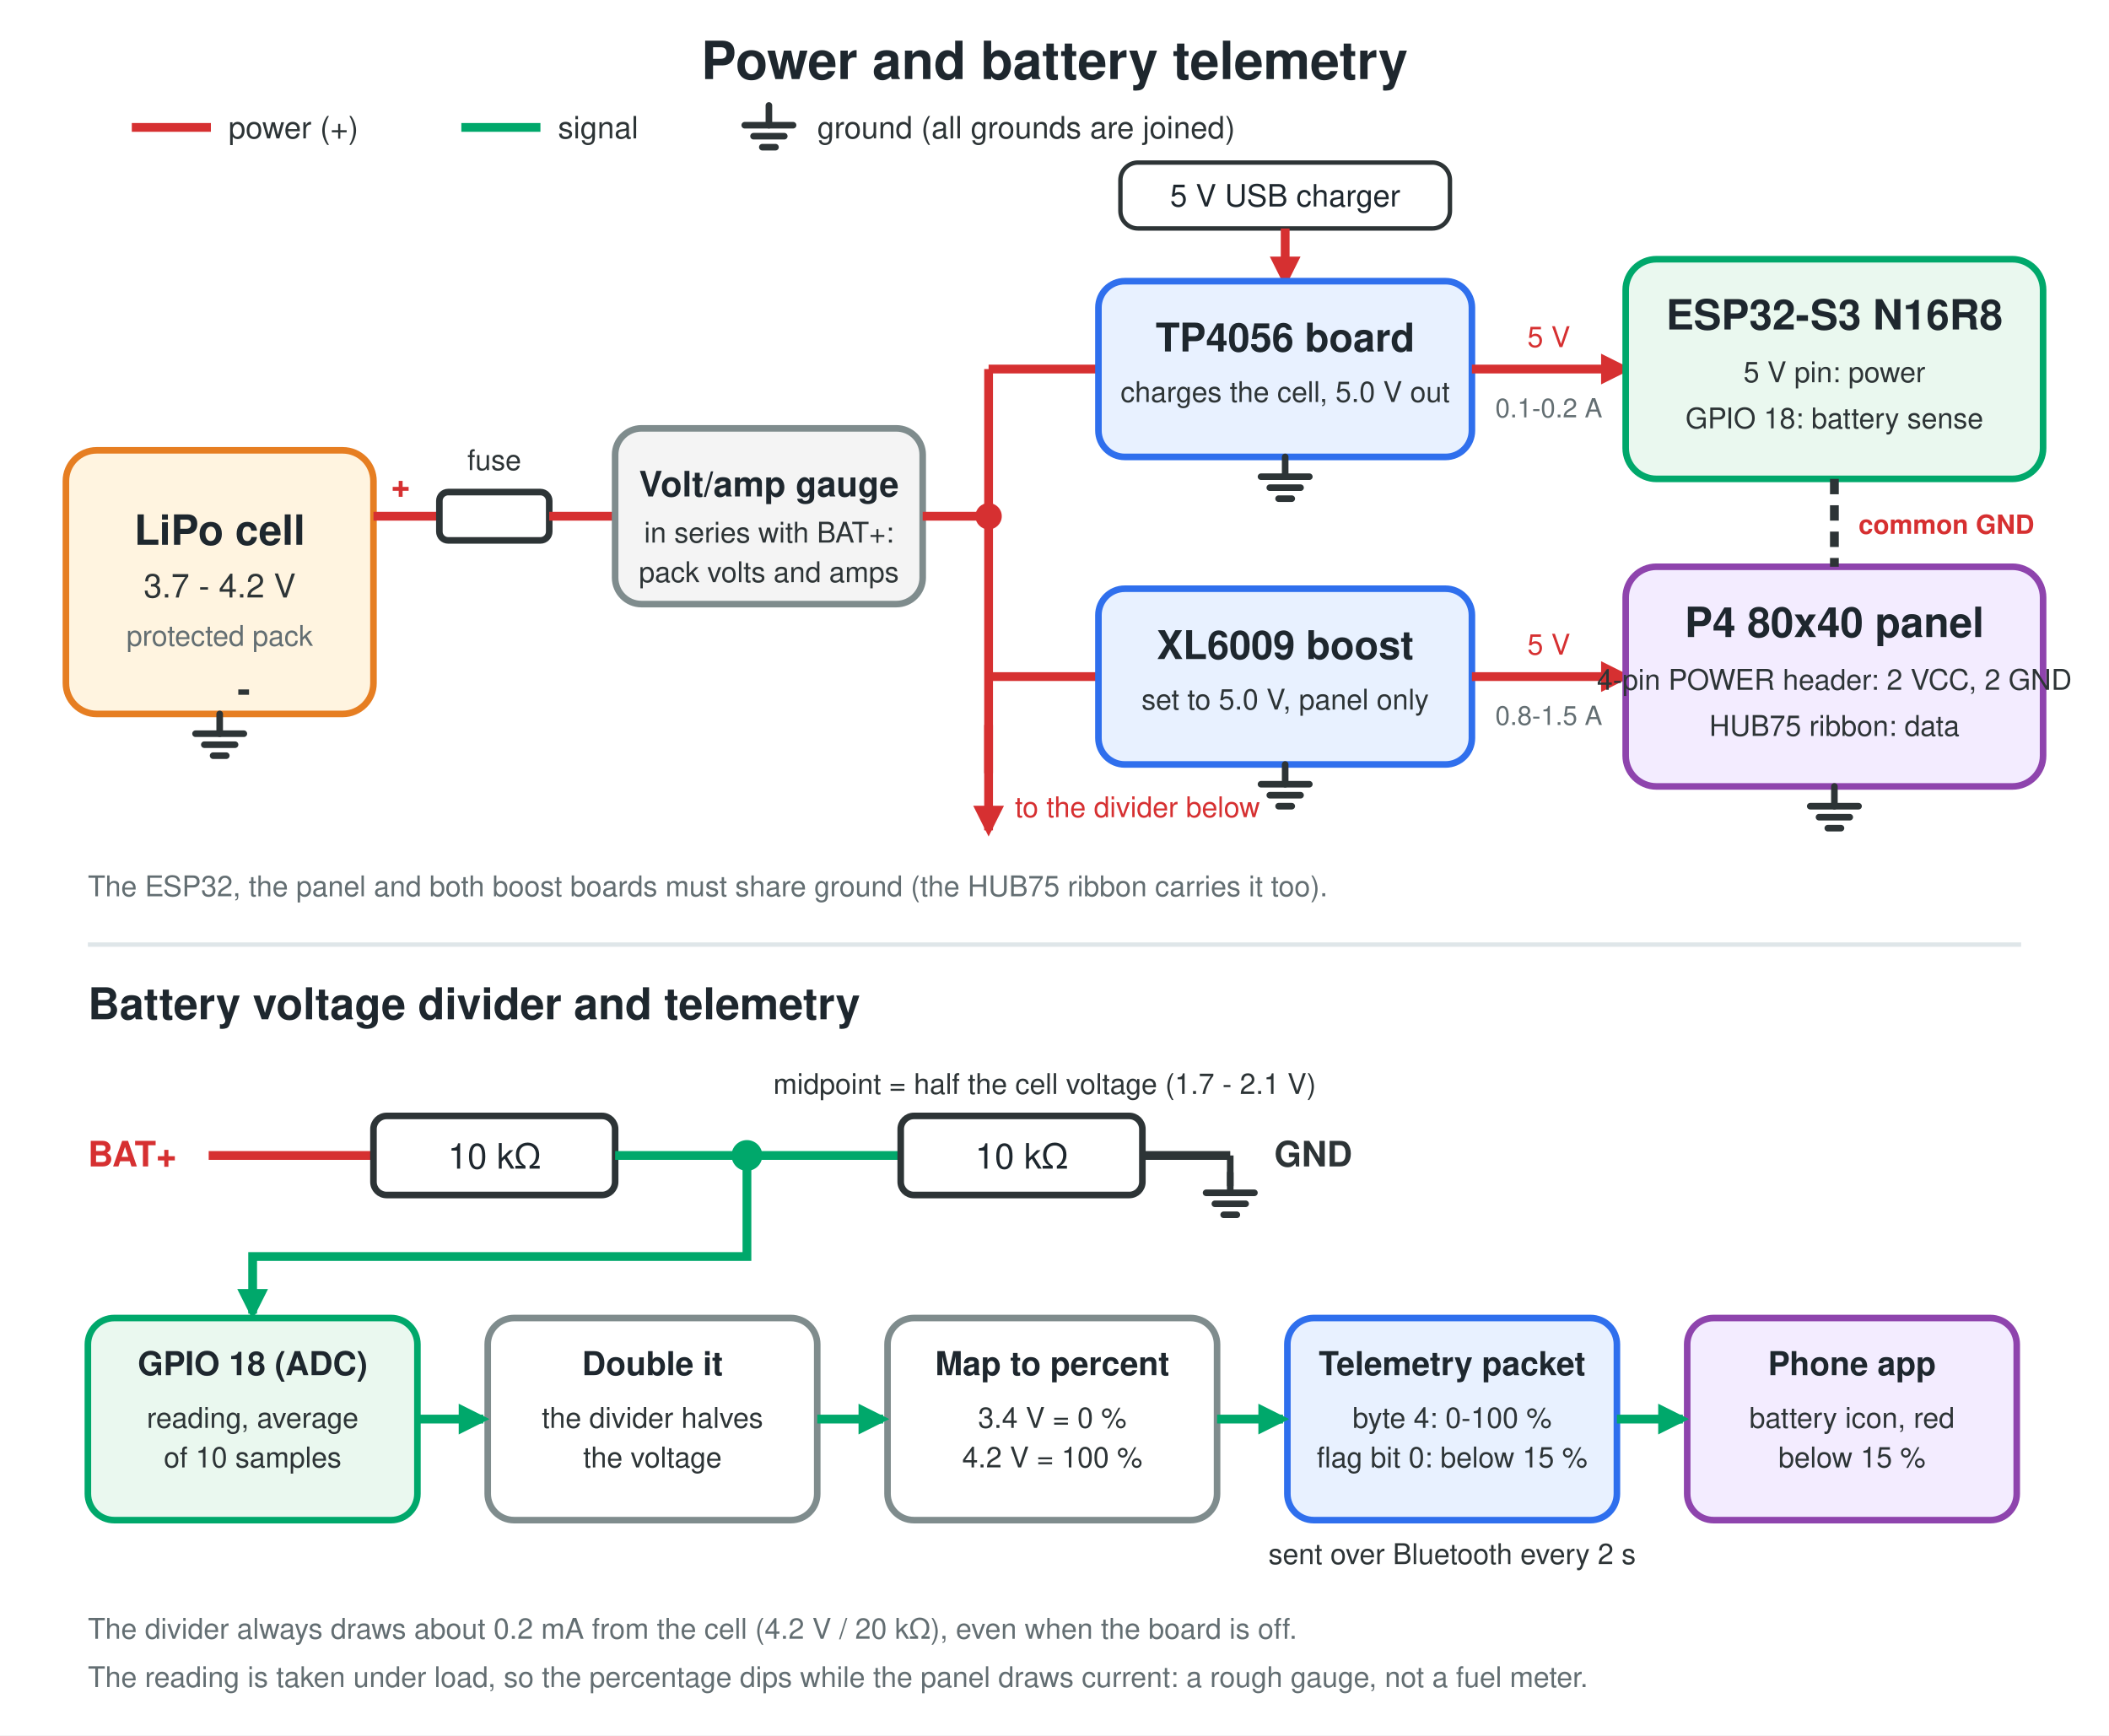
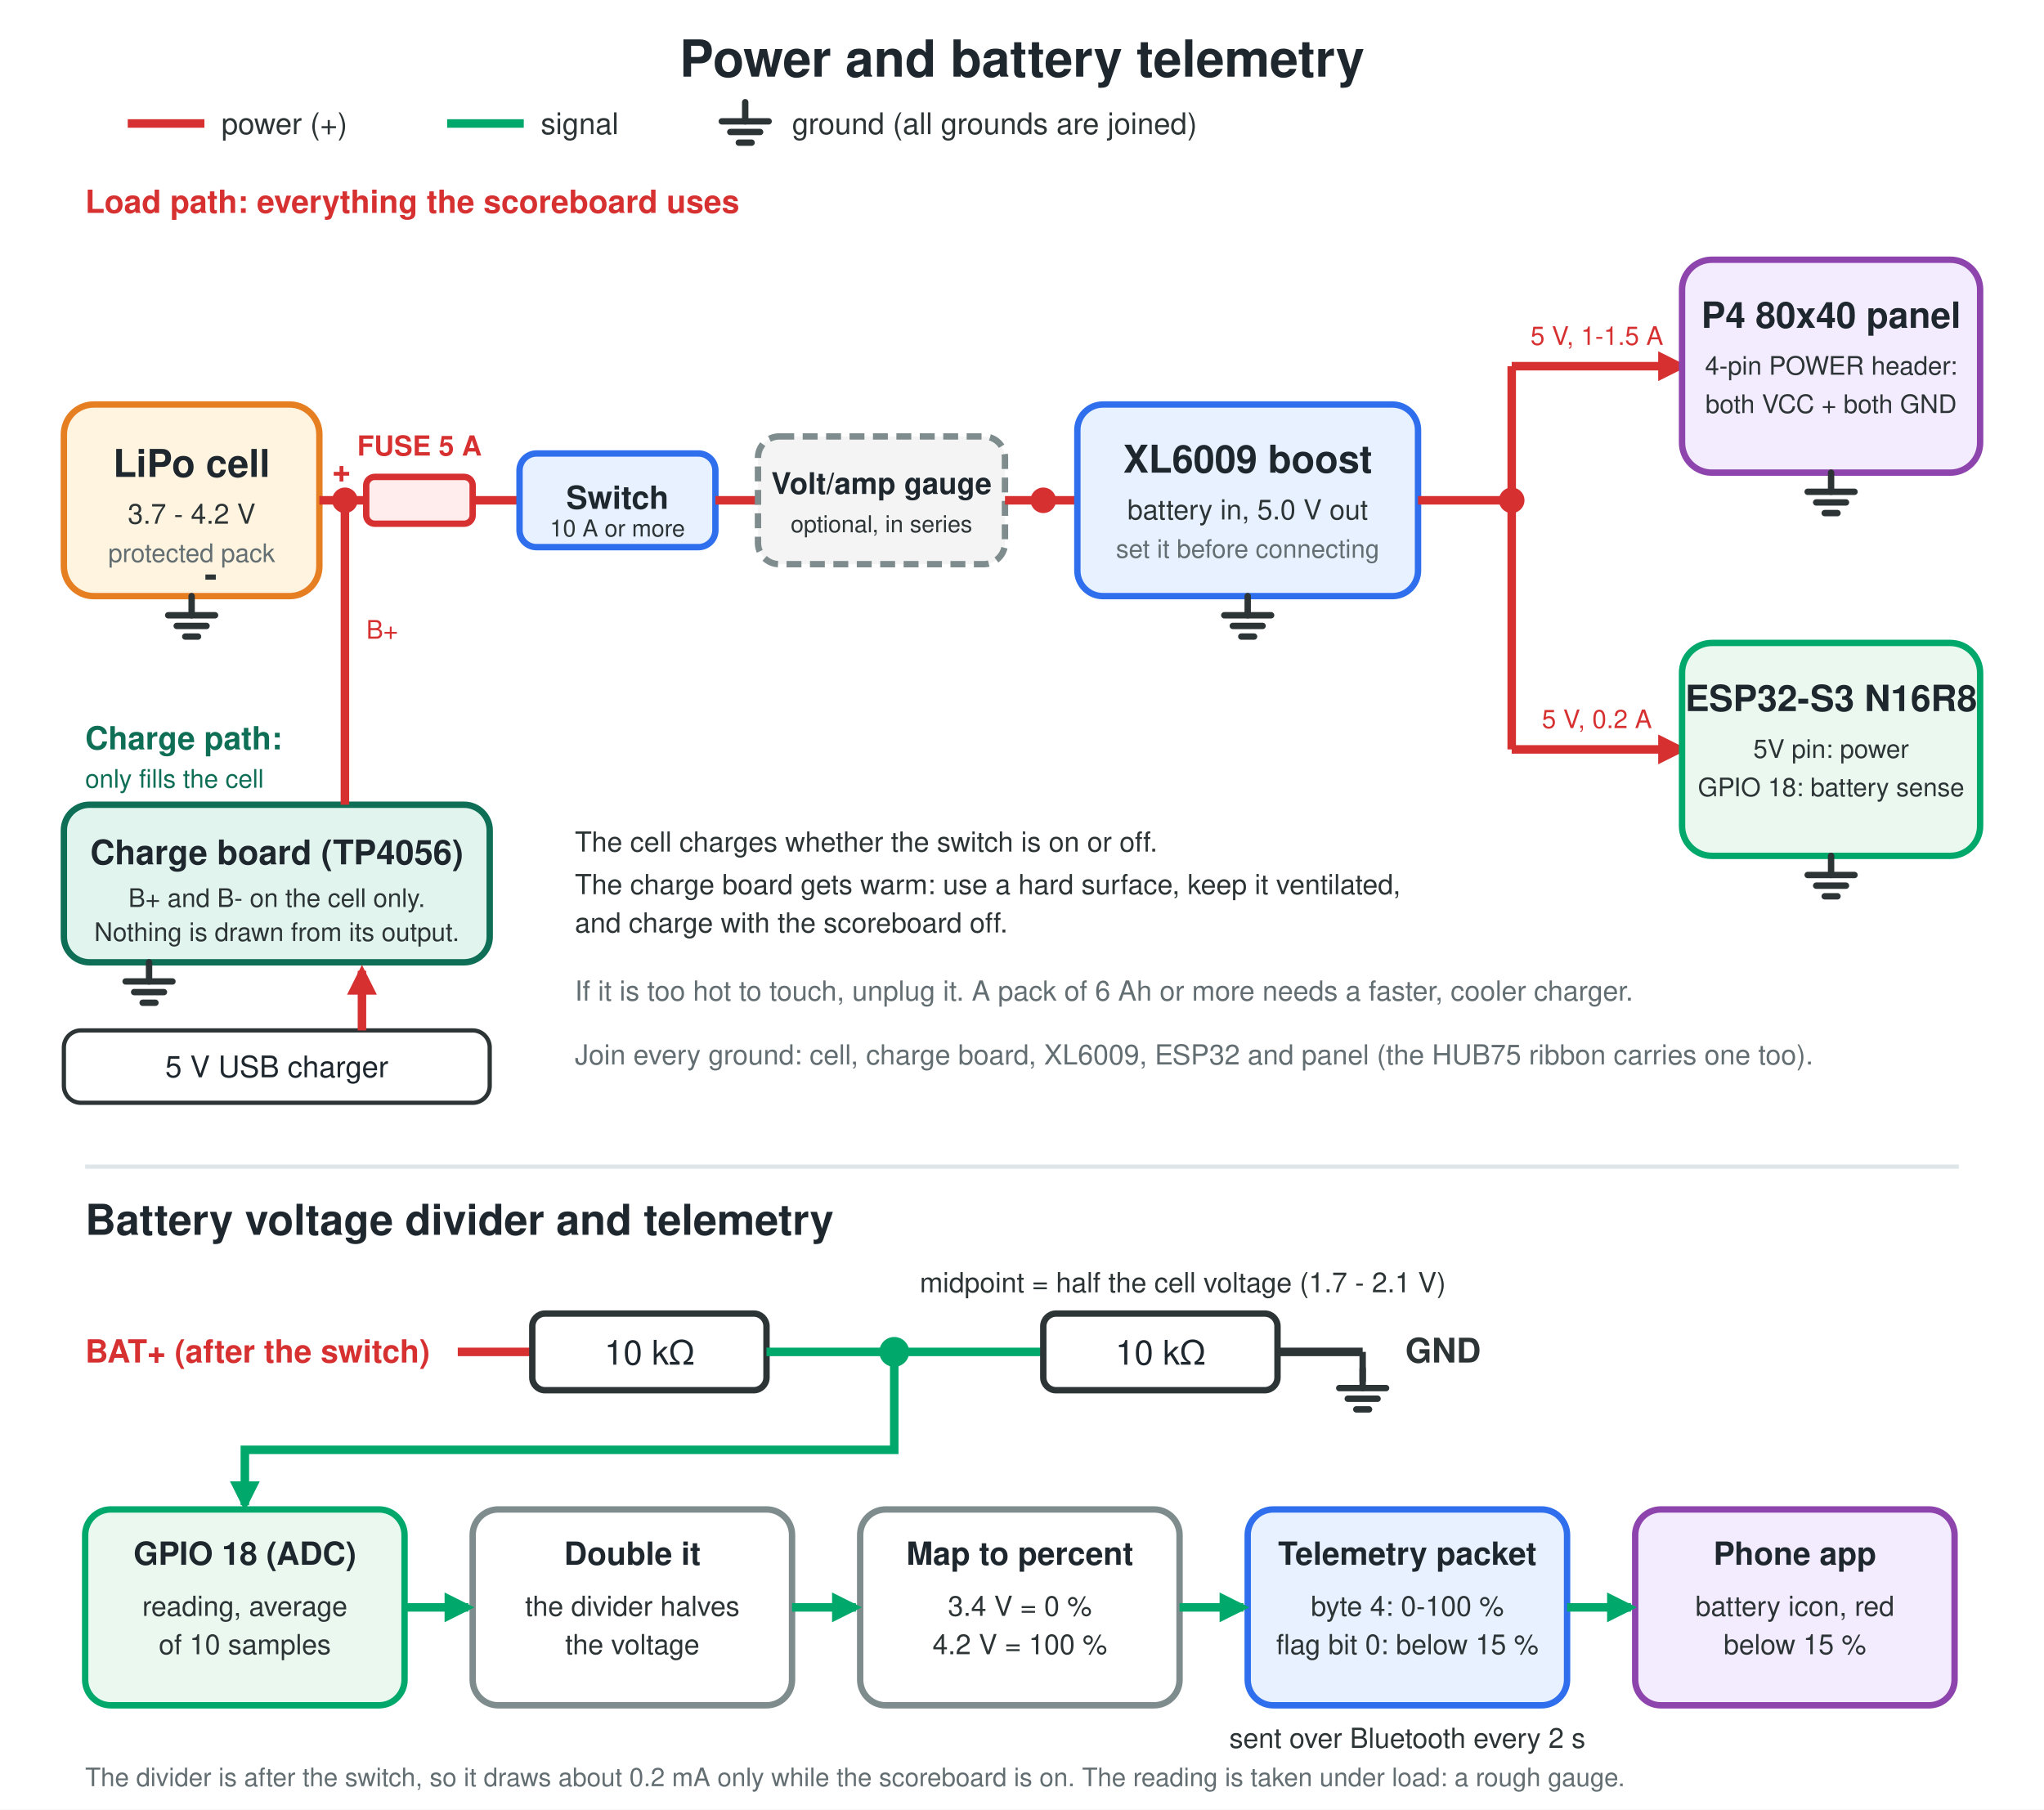
- <svg xmlns="http://www.w3.org/2000/svg" viewBox="0 0 960 790" font-family="-apple-system, Helvetica, Arial, sans-serif">
+ <svg xmlns="http://www.w3.org/2000/svg" viewBox="0 0 960 850" font-family="-apple-system, Helvetica, Arial, sans-serif">
  <defs>
    <marker id="arrRed" viewBox="0 0 10 10" refX="8" refY="5" markerWidth="14" markerHeight="14" markerUnits="userSpaceOnUse" orient="auto">
      <path d="M0 0L10 5L0 10z" fill="#d63031" />
    </marker>
    <marker id="arrGreen" viewBox="0 0 10 10" refX="8" refY="5" markerWidth="14" markerHeight="14" markerUnits="userSpaceOnUse" orient="auto">
      <path d="M0 0L10 5L0 10z" fill="#00a86b" />
    </marker>
    <g id="gnd" stroke="#2d3436" stroke-width="3" stroke-linecap="round">
      <line x1="0" y1="0" x2="0" y2="9" />
      <line x1="-11" y1="9" x2="11" y2="9" />
      <line x1="-7" y1="14" x2="7" y2="14" />
      <line x1="-3" y1="19" x2="3" y2="19" />
    </g>
  </defs>
-   <rect width="960" height="790" fill="#ffffff" />
+   <rect width="960" height="850" fill="#ffffff" />
  <text x="480" y="36" text-anchor="middle" font-size="24" font-weight="700" fill="#1e272e">Power and battery telemetry</text>
  <g font-size="14" fill="#2d3436">
    <line x1="60" y1="58" x2="96" y2="58" stroke="#d63031" stroke-width="4" />
    <text x="104" y="63">power (+)</text>
    <line x1="210" y1="58" x2="246" y2="58" stroke="#00a86b" stroke-width="4" />
    <text x="254" y="63">signal</text>
    <use href="#gnd" x="350" y="48" />
    <text x="372" y="63">ground (all grounds are joined)</text>
  </g>
-   <rect x="30" y="205" width="140" height="120" rx="14" fill="#fff4e0" stroke="#e67e22" stroke-width="3" />
-   <text x="100" y="248" text-anchor="middle" font-size="19" font-weight="700" fill="#1e272e">LiPo cell</text>
-   <text x="100" y="272" text-anchor="middle" font-size="15" fill="#2d3436">3.7 - 4.2 V</text>
-   <text x="100" y="294" text-anchor="middle" font-size="13" fill="#636e72">protected pack</text>
-   <text x="178" y="226" font-size="15" font-weight="700" fill="#d63031">+</text>
-   <text x="108" y="320" font-size="18" font-weight="700" fill="#2d3436">-</text>
-   <use href="#gnd" x="100" y="325" />
-   <line x1="170" y1="235" x2="200" y2="235" stroke="#d63031" stroke-width="4" />
-   <rect x="200" y="224" width="50" height="22" rx="4" fill="#fff" stroke="#2d3436" stroke-width="3" />
-   <text x="225" y="214" text-anchor="middle" font-size="13" fill="#2d3436">fuse</text>
-   <line x1="250" y1="235" x2="280" y2="235" stroke="#d63031" stroke-width="4" />
-   <rect x="280" y="195" width="140" height="80" rx="12" fill="#f4f4f4" stroke="#7f8c8d" stroke-width="3" />
-   <text x="350" y="226" text-anchor="middle" font-size="16" font-weight="700" fill="#1e272e">Volt/amp gauge</text>
-   <text x="350" y="247" text-anchor="middle" font-size="13" fill="#2d3436">in series with BAT+:</text>
-   <text x="350" y="265" text-anchor="middle" font-size="13" fill="#2d3436">pack volts and amps</text>
-   <line x1="420" y1="235" x2="450" y2="235" stroke="#d63031" stroke-width="4" />
-   <line x1="450" y1="168" x2="450" y2="352" stroke="#d63031" stroke-width="4" />
-   <circle cx="450" cy="235" r="6" fill="#d63031" />
-   <line x1="450" y1="168" x2="500" y2="168" stroke="#d63031" stroke-width="4" />
-   <line x1="450" y1="308" x2="500" y2="308" stroke="#d63031" stroke-width="4" />
-   <line x1="450" y1="330" x2="450" y2="378" stroke="#d63031" stroke-width="4" marker-end="url(#arrRed)" />
-   <text x="462" y="372" font-size="13" fill="#d63031">to the divider below</text>
-   <rect x="510" y="74" width="150" height="30" rx="8" fill="#fff" stroke="#2d3436" stroke-width="2" />
-   <text x="585" y="94" text-anchor="middle" font-size="14" fill="#1e272e">5 V USB charger</text>
-   <line x1="585" y1="104" x2="585" y2="128" stroke="#d63031" stroke-width="4" marker-end="url(#arrRed)" />
-   <rect x="500" y="128" width="170" height="80" rx="12" fill="#e8f1ff" stroke="#2f6fed" stroke-width="3" />
-   <text x="585" y="160" text-anchor="middle" font-size="18" font-weight="700" fill="#1e272e">TP4056 board</text>
-   <text x="585" y="183" text-anchor="middle" font-size="13" fill="#2d3436">charges the cell, 5.0 V out</text>
-   <use href="#gnd" x="585" y="208" />
-   <line x1="670" y1="168" x2="740" y2="168" stroke="#d63031" stroke-width="4" marker-end="url(#arrRed)" />
-   <text x="705" y="158" text-anchor="middle" font-size="13" fill="#d63031">5 V</text>
-   <text x="705" y="190" text-anchor="middle" font-size="12" fill="#636e72">0.1-0.2 A</text>
-   <rect x="740" y="118" width="190" height="100" rx="14" fill="#eaf8ef" stroke="#00a86b" stroke-width="3" />
-   <text x="835" y="150" text-anchor="middle" font-size="19" font-weight="700" fill="#1e272e">ESP32-S3 N16R8</text>
-   <text x="835" y="174" text-anchor="middle" font-size="13" fill="#2d3436">5 V pin: power</text>
-   <text x="835" y="195" text-anchor="middle" font-size="13" fill="#2d3436">GPIO 18: battery sense</text>
-   <rect x="500" y="268" width="170" height="80" rx="12" fill="#e8f1ff" stroke="#2f6fed" stroke-width="3" />
-   <text x="585" y="300" text-anchor="middle" font-size="18" font-weight="700" fill="#1e272e">XL6009 boost</text>
-   <text x="585" y="323" text-anchor="middle" font-size="13" fill="#2d3436">set to 5.0 V, panel only</text>
-   <use href="#gnd" x="585" y="348" />
-   <line x1="670" y1="308" x2="740" y2="308" stroke="#d63031" stroke-width="4" marker-end="url(#arrRed)" />
-   <text x="705" y="298" text-anchor="middle" font-size="13" fill="#d63031">5 V</text>
-   <text x="705" y="330" text-anchor="middle" font-size="12" fill="#636e72">0.8-1.5 A</text>
-   <rect x="740" y="258" width="190" height="100" rx="14" fill="#f3ecff" stroke="#8e44ad" stroke-width="3" />
-   <text x="835" y="290" text-anchor="middle" font-size="19" font-weight="700" fill="#1e272e">P4 80x40 panel</text>
-   <text x="835" y="314" text-anchor="middle" font-size="13" fill="#2d3436">4-pin POWER header: 2 VCC, 2 GND</text>
-   <text x="835" y="335" text-anchor="middle" font-size="13" fill="#2d3436">HUB75 ribbon: data</text>
-   <line x1="835" y1="218" x2="835" y2="258" stroke="#2d3436" stroke-width="4" stroke-dasharray="7 5" />
-   <text x="846" y="243" font-size="12" font-weight="700" fill="#d63031">common GND</text>
-   <use href="#gnd" x="835" y="358" />
-   <text x="40" y="408" font-size="13" fill="#636e72">The ESP32, the panel and both boost boards must share ground (the HUB75 ribbon carries it too).</text>
-   <line x1="40" y1="430" x2="920" y2="430" stroke="#dfe6e9" stroke-width="2" />
-   <text x="40" y="464" font-size="20" font-weight="700" fill="#1e272e">Battery voltage divider and telemetry</text>
-   <text x="40" y="531" font-size="16" font-weight="700" fill="#d63031">BAT+</text>
-   <line x1="95" y1="526" x2="170" y2="526" stroke="#d63031" stroke-width="4" />
-   <rect x="170" y="508" width="110" height="36" rx="6" fill="#fff" stroke="#2d3436" stroke-width="3" />
-   <text x="225" y="532" text-anchor="middle" font-size="16" fill="#1e272e">10 kΩ</text>
-   <line x1="280" y1="526" x2="410" y2="526" stroke="#00a86b" stroke-width="4" />
-   <circle cx="340" cy="526" r="7" fill="#00a86b" />
-   <rect x="410" y="508" width="110" height="36" rx="6" fill="#fff" stroke="#2d3436" stroke-width="3" />
-   <text x="465" y="532" text-anchor="middle" font-size="16" fill="#1e272e">10 kΩ</text>
-   <line x1="520" y1="526" x2="560" y2="526" stroke="#2d3436" stroke-width="4" />
-   <line x1="560" y1="526" x2="560" y2="540" stroke="#2d3436" stroke-width="3" />
-   <use href="#gnd" x="560" y="534" />
-   <text x="580" y="531" font-size="16" font-weight="700" fill="#2d3436">GND</text>
-   <text x="352" y="498" font-size="13" fill="#2d3436">midpoint = half the cell voltage (1.7 - 2.1 V)</text>
-   <polyline points="340,526 340,572 115,572 115,598" fill="none" stroke="#00a86b" stroke-width="4" marker-end="url(#arrGreen)" />
+   <text x="40" y="100" font-size="15" font-weight="700" fill="#d63031">Load path: everything the scoreboard uses</text>
+   <rect x="30" y="190" width="120" height="90" rx="14" fill="#fff4e0" stroke="#e67e22" stroke-width="3" />
+   <text x="90" y="224" text-anchor="middle" font-size="18" font-weight="700" fill="#1e272e">LiPo cell</text>
+   <text x="90" y="246" text-anchor="middle" font-size="13" fill="#2d3436">3.7 - 4.2 V</text>
+   <text x="90" y="264" text-anchor="middle" font-size="12" fill="#636e72">protected pack</text>
+   <text x="156" y="226" font-size="15" font-weight="700" fill="#d63031">+</text>
+   <text x="96" y="276" font-size="18" font-weight="700" fill="#2d3436">-</text>
+   <use href="#gnd" x="90" y="280" />
+   <line x1="150" y1="235" x2="172" y2="235" stroke="#d63031" stroke-width="4" />
+   <circle cx="162" cy="235" r="6" fill="#d63031" />
+   <rect x="172" y="224" width="50" height="22" rx="4" fill="#ffecec" stroke="#d63031" stroke-width="3" />
+   <text x="197" y="214" text-anchor="middle" font-size="13" font-weight="700" fill="#d63031">FUSE 5 A</text>
+   <line x1="222" y1="235" x2="244" y2="235" stroke="#d63031" stroke-width="4" />
+   <rect x="244" y="213" width="92" height="44" rx="8" fill="#e8f1ff" stroke="#2f6fed" stroke-width="3" />
+   <text x="290" y="239" text-anchor="middle" font-size="15" font-weight="700" fill="#1e272e">Switch</text>
+   <text x="290" y="252" text-anchor="middle" font-size="11" fill="#2d3436">10 A or more</text>
+   <line x1="336" y1="235" x2="356" y2="235" stroke="#d63031" stroke-width="4" />
+   <rect x="356" y="205" width="116" height="60" rx="10" fill="#f4f4f4" stroke="#7f8c8d" stroke-width="3" stroke-dasharray="7 4" />
+   <text x="414" y="232" text-anchor="middle" font-size="14" font-weight="700" fill="#1e272e">Volt/amp gauge</text>
+   <text x="414" y="250" text-anchor="middle" font-size="11" fill="#2d3436">optional, in series</text>
+   <line x1="472" y1="235" x2="506" y2="235" stroke="#d63031" stroke-width="4" />
+   <circle cx="490" cy="235" r="6" fill="#d63031" />
+   <rect x="506" y="190" width="160" height="90" rx="12" fill="#e8f1ff" stroke="#2f6fed" stroke-width="3" />
+   <text x="586" y="222" text-anchor="middle" font-size="18" font-weight="700" fill="#1e272e">XL6009 boost</text>
+   <text x="586" y="244" text-anchor="middle" font-size="13" fill="#2d3436">battery in, 5.0 V out</text>
+   <text x="586" y="262" text-anchor="middle" font-size="12" fill="#636e72">set it before connecting</text>
+   <use href="#gnd" x="586" y="280" />
+   <line x1="666" y1="235" x2="710" y2="235" stroke="#d63031" stroke-width="4" />
+   <line x1="710" y1="172" x2="710" y2="352" stroke="#d63031" stroke-width="4" />
+   <circle cx="710" cy="235" r="6" fill="#d63031" />
+   <line x1="710" y1="172" x2="790" y2="172" stroke="#d63031" stroke-width="4" marker-end="url(#arrRed)" />
+   <line x1="710" y1="352" x2="790" y2="352" stroke="#d63031" stroke-width="4" marker-end="url(#arrRed)" />
+   <text x="750" y="162" text-anchor="middle" font-size="12" fill="#d63031">5 V, 1-1.5 A</text>
+   <text x="750" y="342" text-anchor="middle" font-size="12" fill="#d63031">5 V, 0.2 A</text>
+   <rect x="790" y="122" width="140" height="100" rx="14" fill="#f3ecff" stroke="#8e44ad" stroke-width="3" />
+   <text x="860" y="154" text-anchor="middle" font-size="17" font-weight="700" fill="#1e272e">P4 80x40 panel</text>
+   <text x="860" y="176" text-anchor="middle" font-size="12" fill="#2d3436">4-pin POWER header:</text>
+   <text x="860" y="194" text-anchor="middle" font-size="12" fill="#2d3436">both VCC + both GND</text>
+   <use href="#gnd" x="860" y="222" />
+   <rect x="790" y="302" width="140" height="100" rx="14" fill="#eaf8ef" stroke="#00a86b" stroke-width="3" />
+   <text x="860" y="334" text-anchor="middle" font-size="17" font-weight="700" fill="#1e272e">ESP32-S3 N16R8</text>
+   <text x="860" y="356" text-anchor="middle" font-size="12" fill="#2d3436">5V pin: power</text>
+   <text x="860" y="374" text-anchor="middle" font-size="12" fill="#2d3436">GPIO 18: battery sense</text>
+   <use href="#gnd" x="860" y="402" />
+   <text x="40" y="352" font-size="15" font-weight="700" fill="#0f6e56">Charge path:</text>
+   <text x="40" y="370" font-size="12" fill="#0f6e56">only fills the cell</text>
+   <rect x="30" y="378" width="200" height="74" rx="12" fill="#e1f5ee" stroke="#0f6e56" stroke-width="3" />
+   <text x="130" y="406" text-anchor="middle" font-size="16" font-weight="700" fill="#1e272e">Charge board (TP4056)</text>
+   <text x="130" y="426" text-anchor="middle" font-size="12" fill="#2d3436">B+ and B- on the cell only.</text>
+   <text x="130" y="442" text-anchor="middle" font-size="12" fill="#2d3436">Nothing is drawn from its output.</text>
+   <polyline points="162,235 162,378" fill="none" stroke="#d63031" stroke-width="4" />
+   <text x="172" y="300" font-size="12" fill="#d63031">B+</text>
+   <use href="#gnd" x="70" y="452" />
+   <rect x="30" y="484" width="200" height="34" rx="8" fill="#fff" stroke="#2d3436" stroke-width="2" />
+   <text x="130" y="506" text-anchor="middle" font-size="14" fill="#1e272e">5 V USB charger</text>
+   <line x1="170" y1="484" x2="170" y2="456" stroke="#d63031" stroke-width="4" marker-end="url(#arrRed)" />
+   <text x="270" y="400" font-size="13" fill="#2d3436">The cell charges whether the switch is on or off.</text>
+   <text x="270" y="420" font-size="13" fill="#2d3436">The charge board gets warm: use a hard surface, keep it ventilated,</text>
+   <text x="270" y="438" font-size="13" fill="#2d3436">and charge with the scoreboard off.</text>
+   <text x="270" y="470" font-size="13" fill="#636e72">If it is too hot to touch, unplug it. A pack of 6 Ah or more needs a faster, cooler charger.</text>
+   <text x="270" y="500" font-size="13" fill="#636e72">Join every ground: cell, charge board, XL6009, ESP32 and panel (the HUB75 ribbon carries one too).</text>
+   <line x1="40" y1="548" x2="920" y2="548" stroke="#dfe6e9" stroke-width="2" />
+   <text x="40" y="580" font-size="20" font-weight="700" fill="#1e272e">Battery voltage divider and telemetry</text>
+   <text x="40" y="640" font-size="15" font-weight="700" fill="#d63031">BAT+ (after the switch)</text>
+   <line x1="215" y1="635" x2="250" y2="635" stroke="#d63031" stroke-width="4" />
+   <rect x="250" y="617" width="110" height="36" rx="6" fill="#fff" stroke="#2d3436" stroke-width="3" />
+   <text x="305" y="641" text-anchor="middle" font-size="16" fill="#1e272e">10 kΩ</text>
+   <line x1="360" y1="635" x2="490" y2="635" stroke="#00a86b" stroke-width="4" />
+   <circle cx="420" cy="635" r="7" fill="#00a86b" />
+   <rect x="490" y="617" width="110" height="36" rx="6" fill="#fff" stroke="#2d3436" stroke-width="3" />
+   <text x="545" y="641" text-anchor="middle" font-size="16" fill="#1e272e">10 kΩ</text>
+   <line x1="600" y1="635" x2="640" y2="635" stroke="#2d3436" stroke-width="4" />
+   <line x1="640" y1="635" x2="640" y2="649" stroke="#2d3436" stroke-width="3" />
+   <use href="#gnd" x="640" y="643" />
+   <text x="660" y="640" font-size="16" font-weight="700" fill="#2d3436">GND</text>
+   <text x="432" y="607" font-size="13" fill="#2d3436">midpoint = half the cell voltage (1.7 - 2.1 V)</text>
+   <polyline points="420,635 420,681 115,681 115,707" fill="none" stroke="#00a86b" stroke-width="4" marker-end="url(#arrGreen)" />
  <g stroke-width="3">
-     <rect x="40" y="600" width="150" height="92" rx="12" fill="#eaf8ef" stroke="#00a86b" />
-     <rect x="222" y="600" width="150" height="92" rx="12" fill="#fff" stroke="#7f8c8d" />
-     <rect x="404" y="600" width="150" height="92" rx="12" fill="#fff" stroke="#7f8c8d" />
-     <rect x="586" y="600" width="150" height="92" rx="12" fill="#e8f1ff" stroke="#2f6fed" />
-     <rect x="768" y="600" width="150" height="92" rx="12" fill="#f3ecff" stroke="#8e44ad" />
+     <rect x="40" y="709" width="150" height="92" rx="12" fill="#eaf8ef" stroke="#00a86b" />
+     <rect x="222" y="709" width="150" height="92" rx="12" fill="#fff" stroke="#7f8c8d" />
+     <rect x="404" y="709" width="150" height="92" rx="12" fill="#fff" stroke="#7f8c8d" />
+     <rect x="586" y="709" width="150" height="92" rx="12" fill="#e8f1ff" stroke="#2f6fed" />
+     <rect x="768" y="709" width="150" height="92" rx="12" fill="#f3ecff" stroke="#8e44ad" />
  </g>
  <g text-anchor="middle" fill="#2d3436" font-size="13">
-     <text x="115" y="626" font-size="15" font-weight="700" fill="#1e272e">GPIO 18 (ADC)</text>
-     <text x="115" y="650">reading, average</text>
-     <text x="115" y="668">of 10 samples</text>
-     <text x="297" y="626" font-size="15" font-weight="700" fill="#1e272e">Double it</text>
-     <text x="297" y="650">the divider halves</text>
-     <text x="297" y="668">the voltage</text>
-     <text x="479" y="626" font-size="15" font-weight="700" fill="#1e272e">Map to percent</text>
-     <text x="479" y="650">3.4 V = 0 %</text>
-     <text x="479" y="668">4.2 V = 100 %</text>
-     <text x="661" y="626" font-size="15" font-weight="700" fill="#1e272e">Telemetry packet</text>
-     <text x="661" y="650">byte 4: 0-100 %</text>
-     <text x="661" y="668">flag bit 0: below 15 %</text>
-     <text x="843" y="626" font-size="15" font-weight="700" fill="#1e272e">Phone app</text>
-     <text x="843" y="650">battery icon, red</text>
-     <text x="843" y="668">below 15 %</text>
+     <text x="115" y="735" font-size="15" font-weight="700" fill="#1e272e">GPIO 18 (ADC)</text>
+     <text x="115" y="759">reading, average</text>
+     <text x="115" y="777">of 10 samples</text>
+     <text x="297" y="735" font-size="15" font-weight="700" fill="#1e272e">Double it</text>
+     <text x="297" y="759">the divider halves</text>
+     <text x="297" y="777">the voltage</text>
+     <text x="479" y="735" font-size="15" font-weight="700" fill="#1e272e">Map to percent</text>
+     <text x="479" y="759">3.4 V = 0 %</text>
+     <text x="479" y="777">4.2 V = 100 %</text>
+     <text x="661" y="735" font-size="15" font-weight="700" fill="#1e272e">Telemetry packet</text>
+     <text x="661" y="759">byte 4: 0-100 %</text>
+     <text x="661" y="777">flag bit 0: below 15 %</text>
+     <text x="843" y="735" font-size="15" font-weight="700" fill="#1e272e">Phone app</text>
+     <text x="843" y="759">battery icon, red</text>
+     <text x="843" y="777">below 15 %</text>
  </g>
  <g stroke="#00a86b" stroke-width="4">
-     <line x1="190" y1="646" x2="220" y2="646" marker-end="url(#arrGreen)" />
-     <line x1="372" y1="646" x2="402" y2="646" marker-end="url(#arrGreen)" />
-     <line x1="554" y1="646" x2="584" y2="646" marker-end="url(#arrGreen)" />
-     <line x1="736" y1="646" x2="766" y2="646" marker-end="url(#arrGreen)" />
+     <line x1="190" y1="755" x2="220" y2="755" marker-end="url(#arrGreen)" />
+     <line x1="372" y1="755" x2="402" y2="755" marker-end="url(#arrGreen)" />
+     <line x1="554" y1="755" x2="584" y2="755" marker-end="url(#arrGreen)" />
+     <line x1="736" y1="755" x2="766" y2="755" marker-end="url(#arrGreen)" />
  </g>
-   <text x="661" y="712" text-anchor="middle" font-size="13" fill="#2d3436">sent over Bluetooth every 2 s</text>
-   <text x="40" y="746" font-size="13" fill="#636e72">The divider always draws about 0.2 mA from the cell (4.2 V / 20 kΩ), even when the board is off.</text>
-   <text x="40" y="768" font-size="13" fill="#636e72">The reading is taken under load, so the percentage dips while the panel draws current: a rough gauge, not a fuel meter.</text>
+   <text x="661" y="821" text-anchor="middle" font-size="13" fill="#2d3436">sent over Bluetooth every 2 s</text>
+   <text x="40" y="839" font-size="12" fill="#636e72">The divider is after the switch, so it draws about 0.2 mA only while the scoreboard is on. The reading is taken under load: a rough gauge.</text>
</svg>
